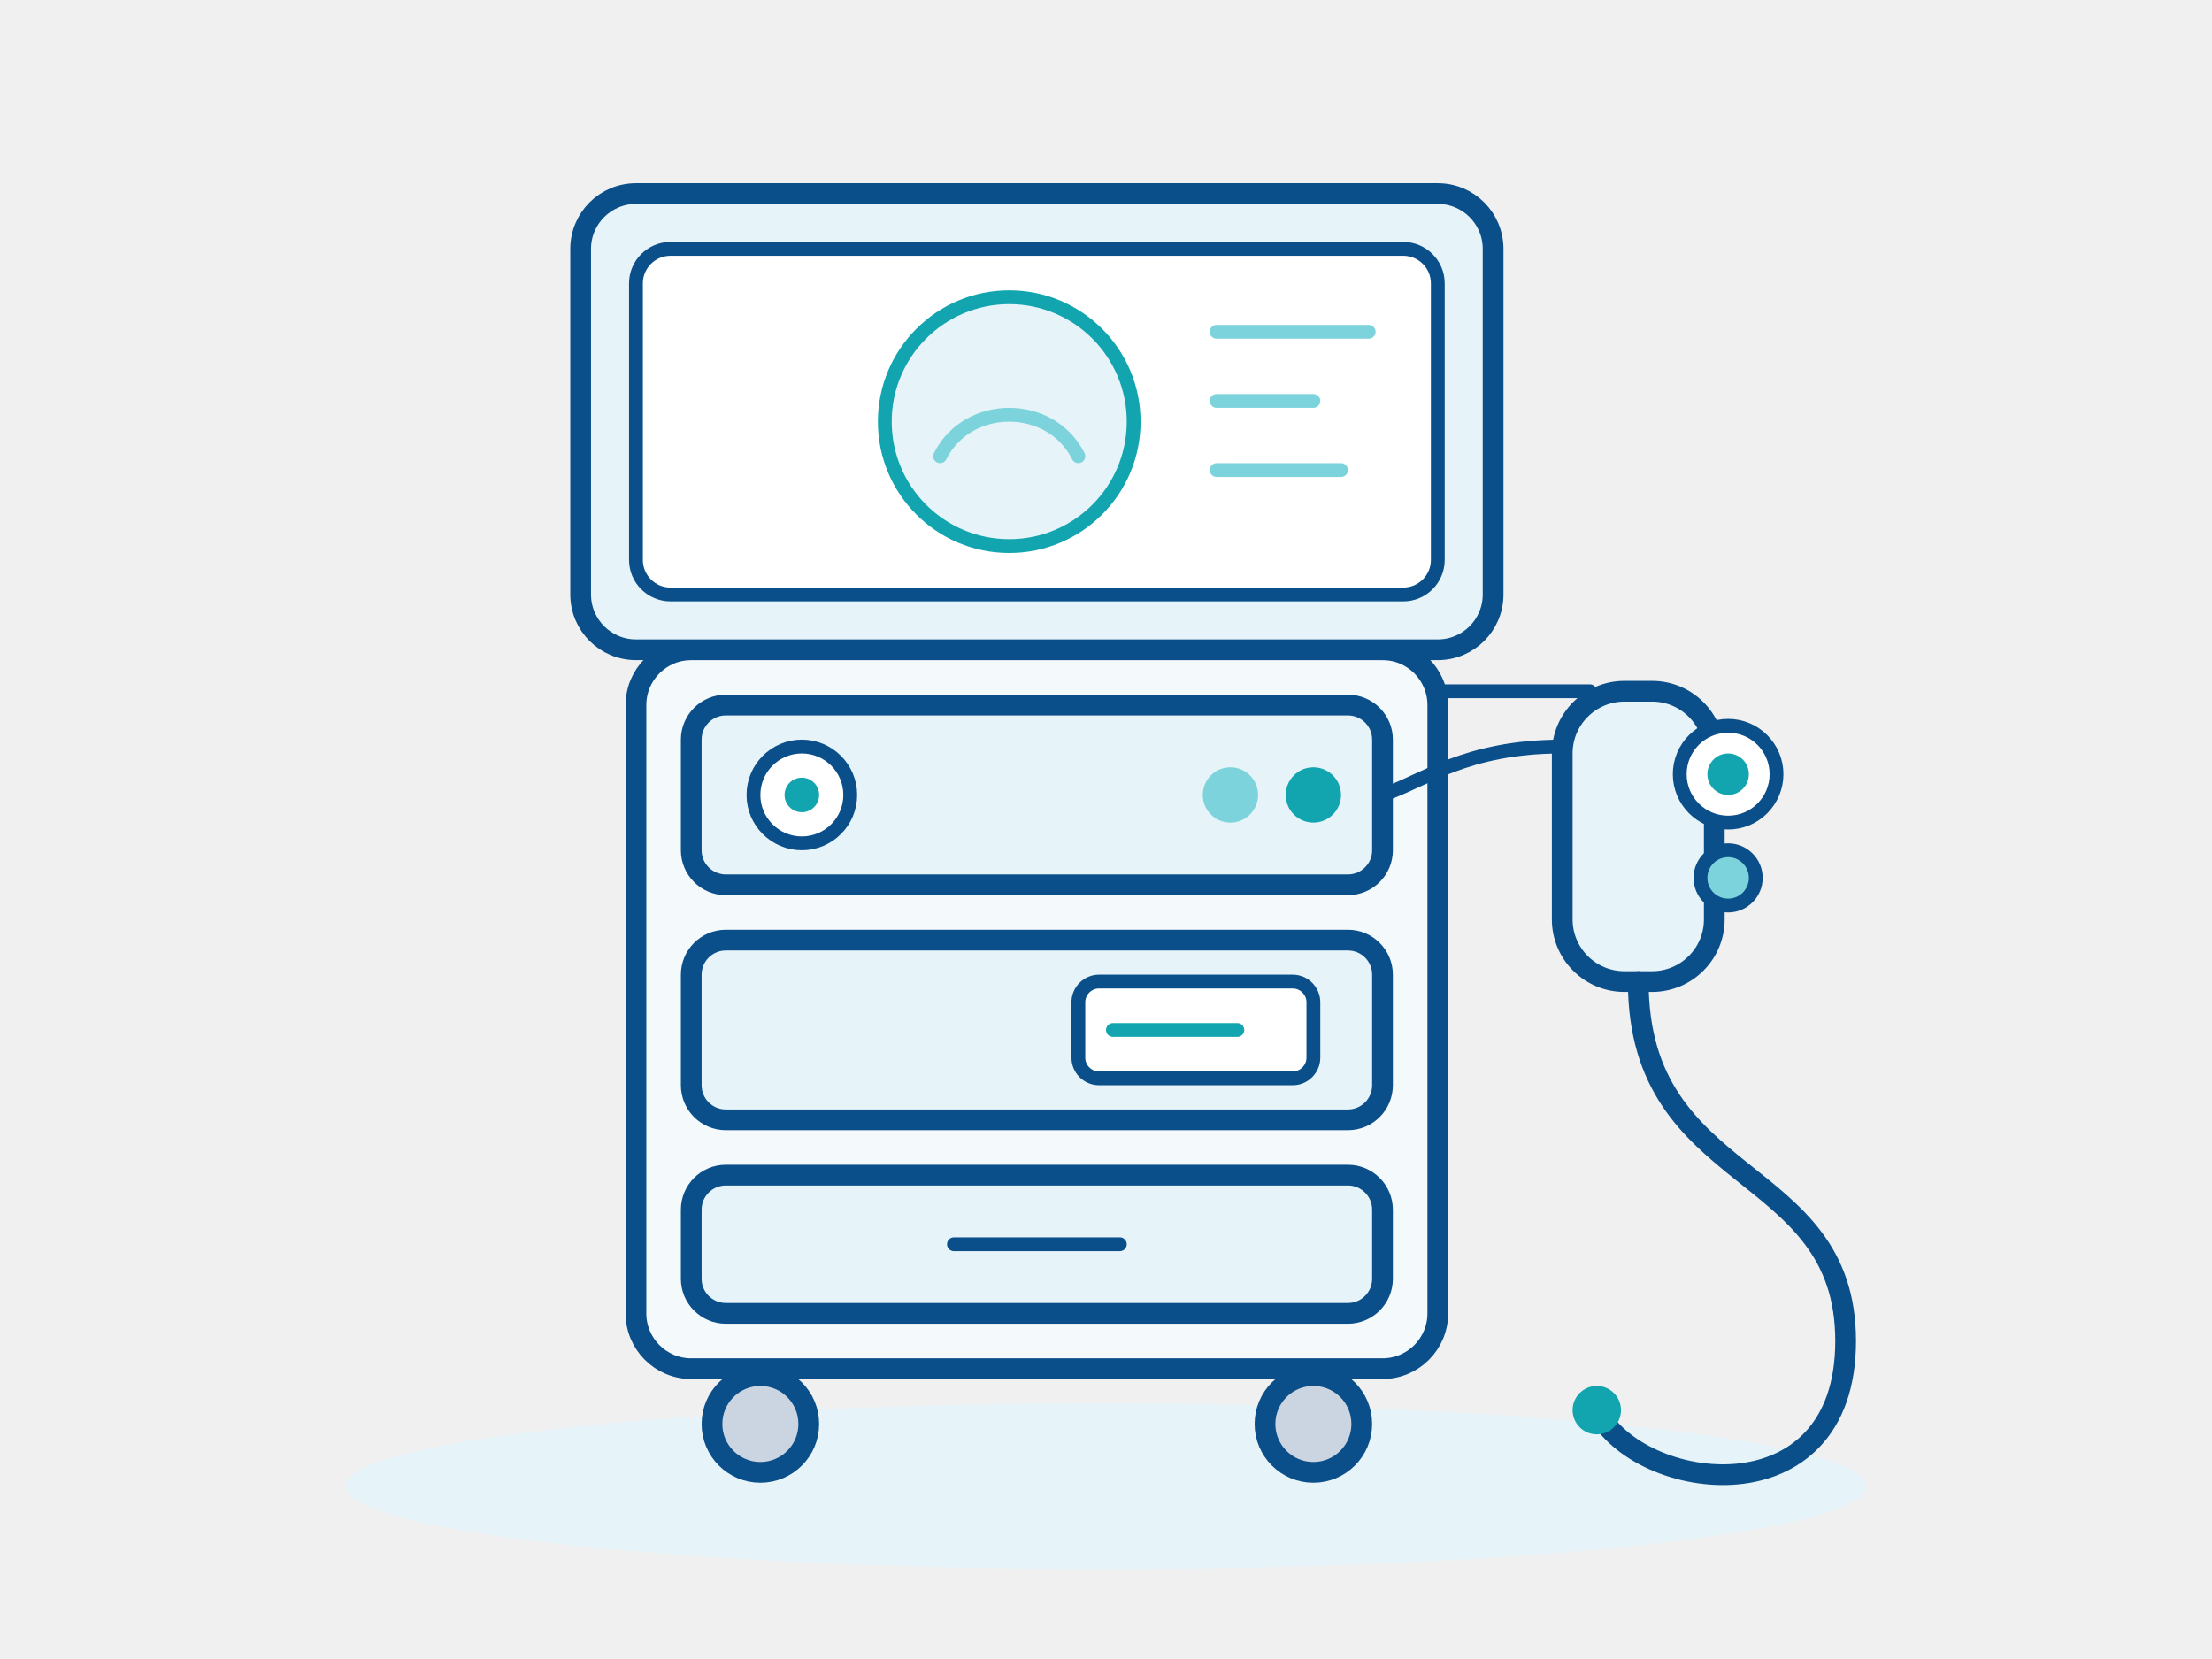
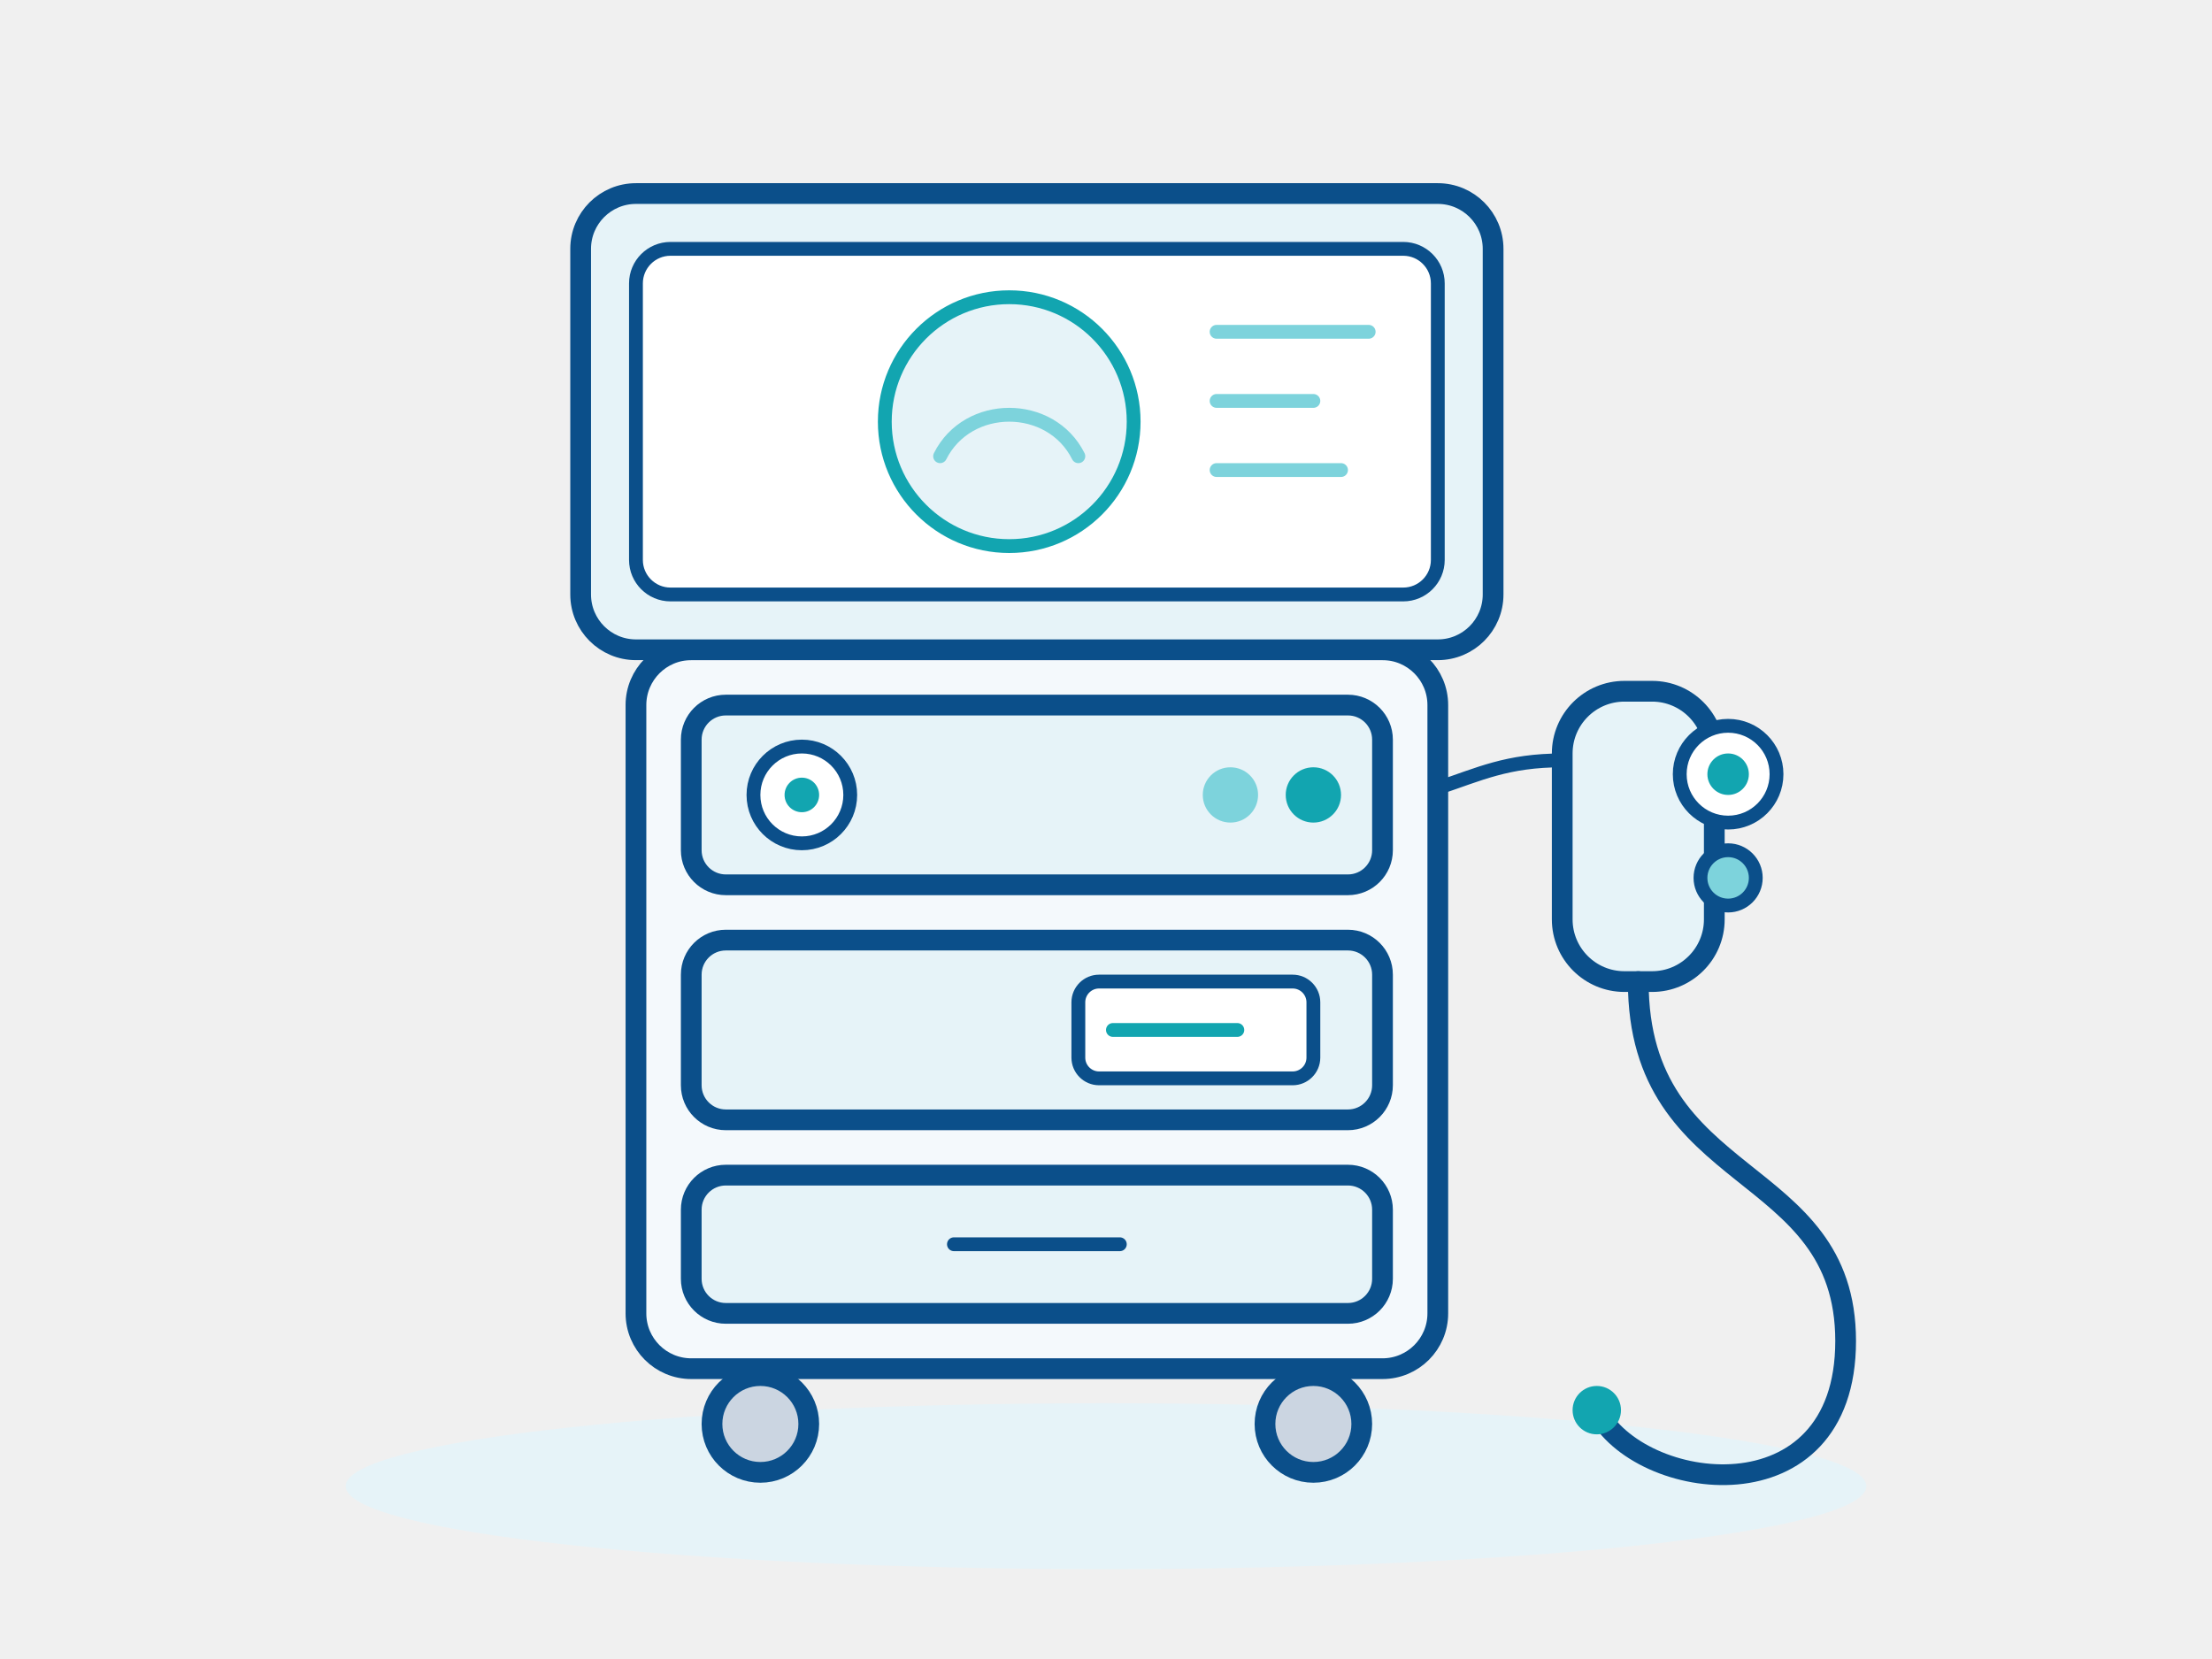
<svg xmlns="http://www.w3.org/2000/svg" viewBox="0 0 320 240" role="img" aria-labelledby="t">
  <ellipse cx="160" cy="215" rx="110" ry="12" fill="#E6F3F8" />
  <g stroke="#0B4F8A" stroke-width="3" stroke-linecap="round" stroke-linejoin="round">
    <rect x="92" y="94" width="116" height="104" rx="8" fill="#F4F9FC" />
    <circle cx="110" cy="206" r="7" fill="#CBD5E1" />
    <circle cx="190" cy="206" r="7" fill="#CBD5E1" />
    <rect x="84" y="28" width="132" height="66" rx="8" fill="#E6F3F8" />
    <rect x="92" y="36" width="116" height="50" rx="5" fill="#FFFFFF" stroke-width="2" />
    <rect x="100" y="102" width="100" height="26" rx="5" fill="#E6F3F8" />
    <circle cx="116" cy="115" r="7" fill="#FFFFFF" stroke-width="2" />
    <rect x="100" y="136" width="100" height="26" rx="5" fill="#E6F3F8" />
    <rect x="156" y="142" width="34" height="14" rx="3" fill="#FFFFFF" stroke-width="2" />
    <rect x="100" y="170" width="100" height="20" rx="5" fill="#E6F3F8" />
-     <path d="M138 180h24M208 100h22" stroke-width="2" />
+     <path d="M138 180h24" stroke-width="2" />
    <rect x="226" y="100" width="22" height="42" rx="9" fill="#E6F3F8" />
    <circle cx="250" cy="112" r="7" fill="#FFFFFF" stroke-width="2" />
    <circle cx="250" cy="127" r="4" fill="#7DD3DC" stroke-width="2" />
  </g>
  <circle cx="250" cy="112" r="3" fill="#12A5B0" />
  <circle cx="116" cy="115" r="2.5" fill="#12A5B0" />
  <circle cx="178" cy="115" r="4" fill="#7DD3DC" />
  <circle cx="190" cy="115" r="4" fill="#12A5B0" />
  <path d="M161 149h18" fill="none" stroke="#12A5B0" stroke-width="2" stroke-linecap="round" />
  <circle cx="146" cy="61" r="18" fill="#E6F3F8" stroke="#12A5B0" stroke-width="2" />
  <path d="M136 66c4-8 16-8 20 0" fill="none" stroke="#7DD3DC" stroke-width="2" stroke-linecap="round" />
  <path d="M176 48h22M176 58h14M176 68h18" fill="none" stroke="#7DD3DC" stroke-width="2" stroke-linecap="round" />
-   <path d="M226 108c-14 0-20 5-26 7" fill="none" stroke="#0B4F8A" stroke-width="2" stroke-linecap="round" />
+   <path d="M226 110c-8 0-12 2-18 4" fill="none" stroke="#0B4F8A" stroke-width="2" stroke-linecap="round" />
  <path d="M237 142c0 30 30 26 30 52s-30 22-36 10" fill="none" stroke="#0B4F8A" stroke-width="3" stroke-linecap="round" />
  <circle cx="231" cy="204" r="3.5" fill="#12A5B0" />
</svg>
